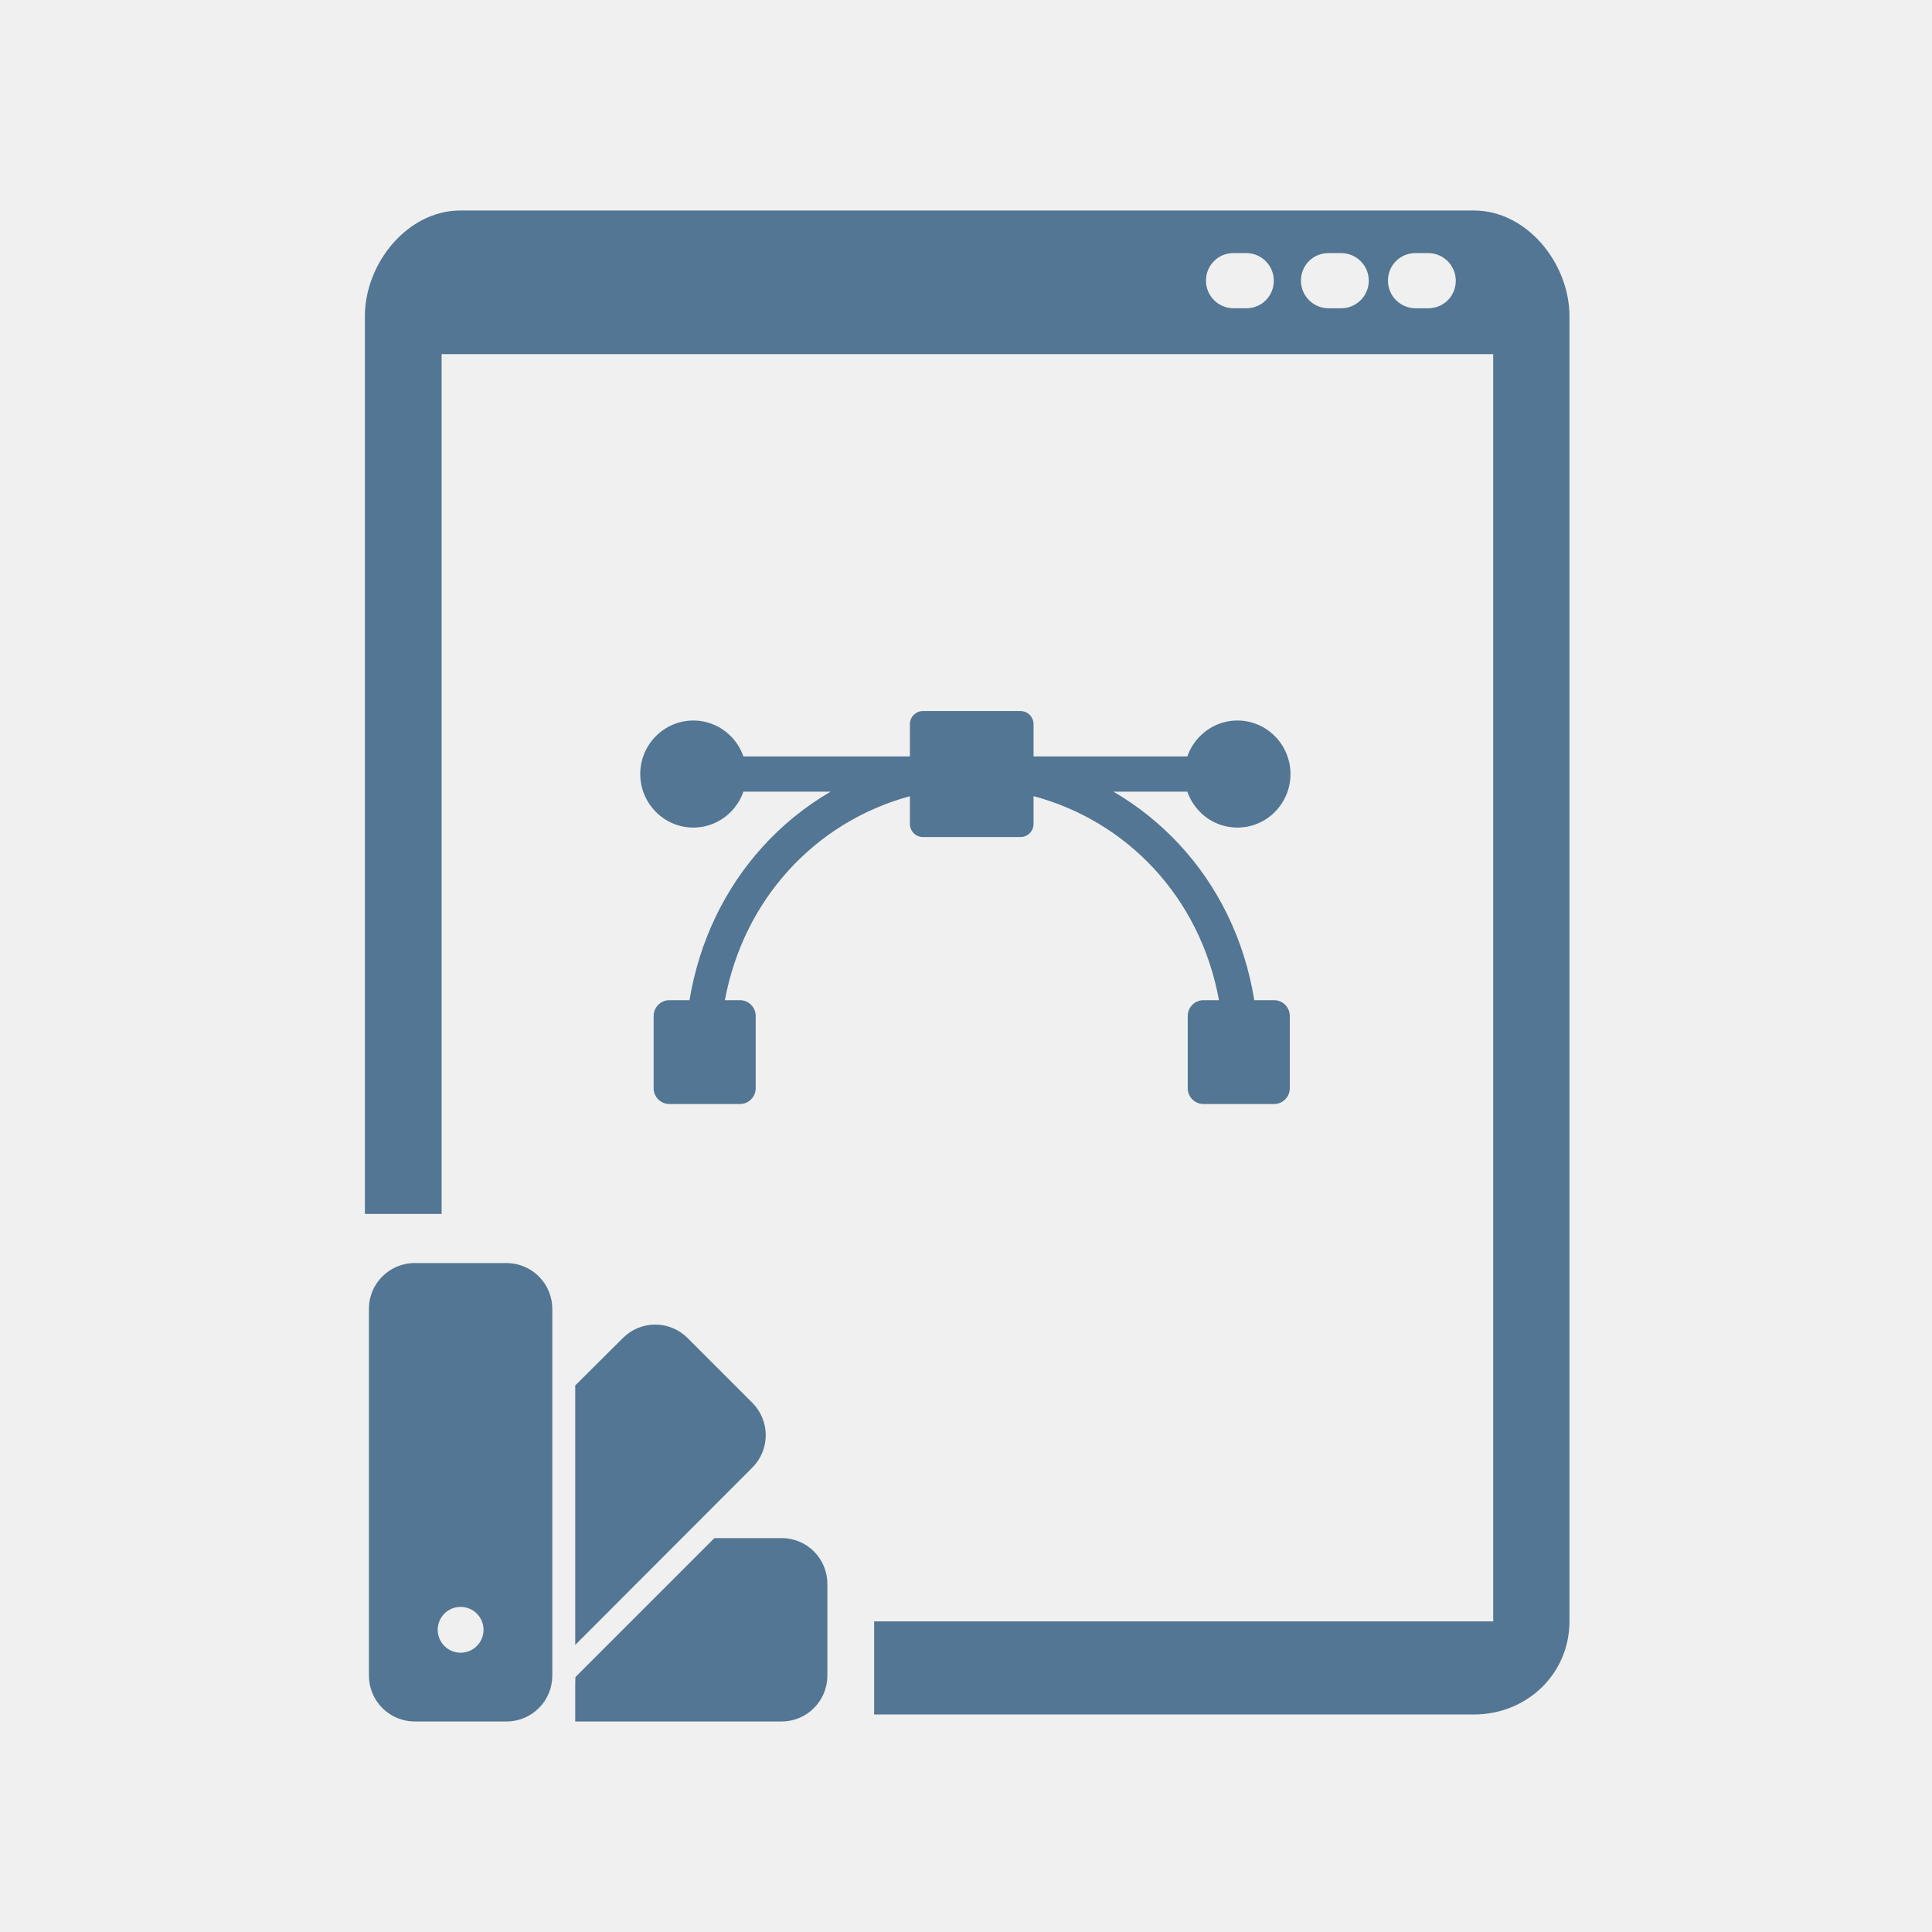
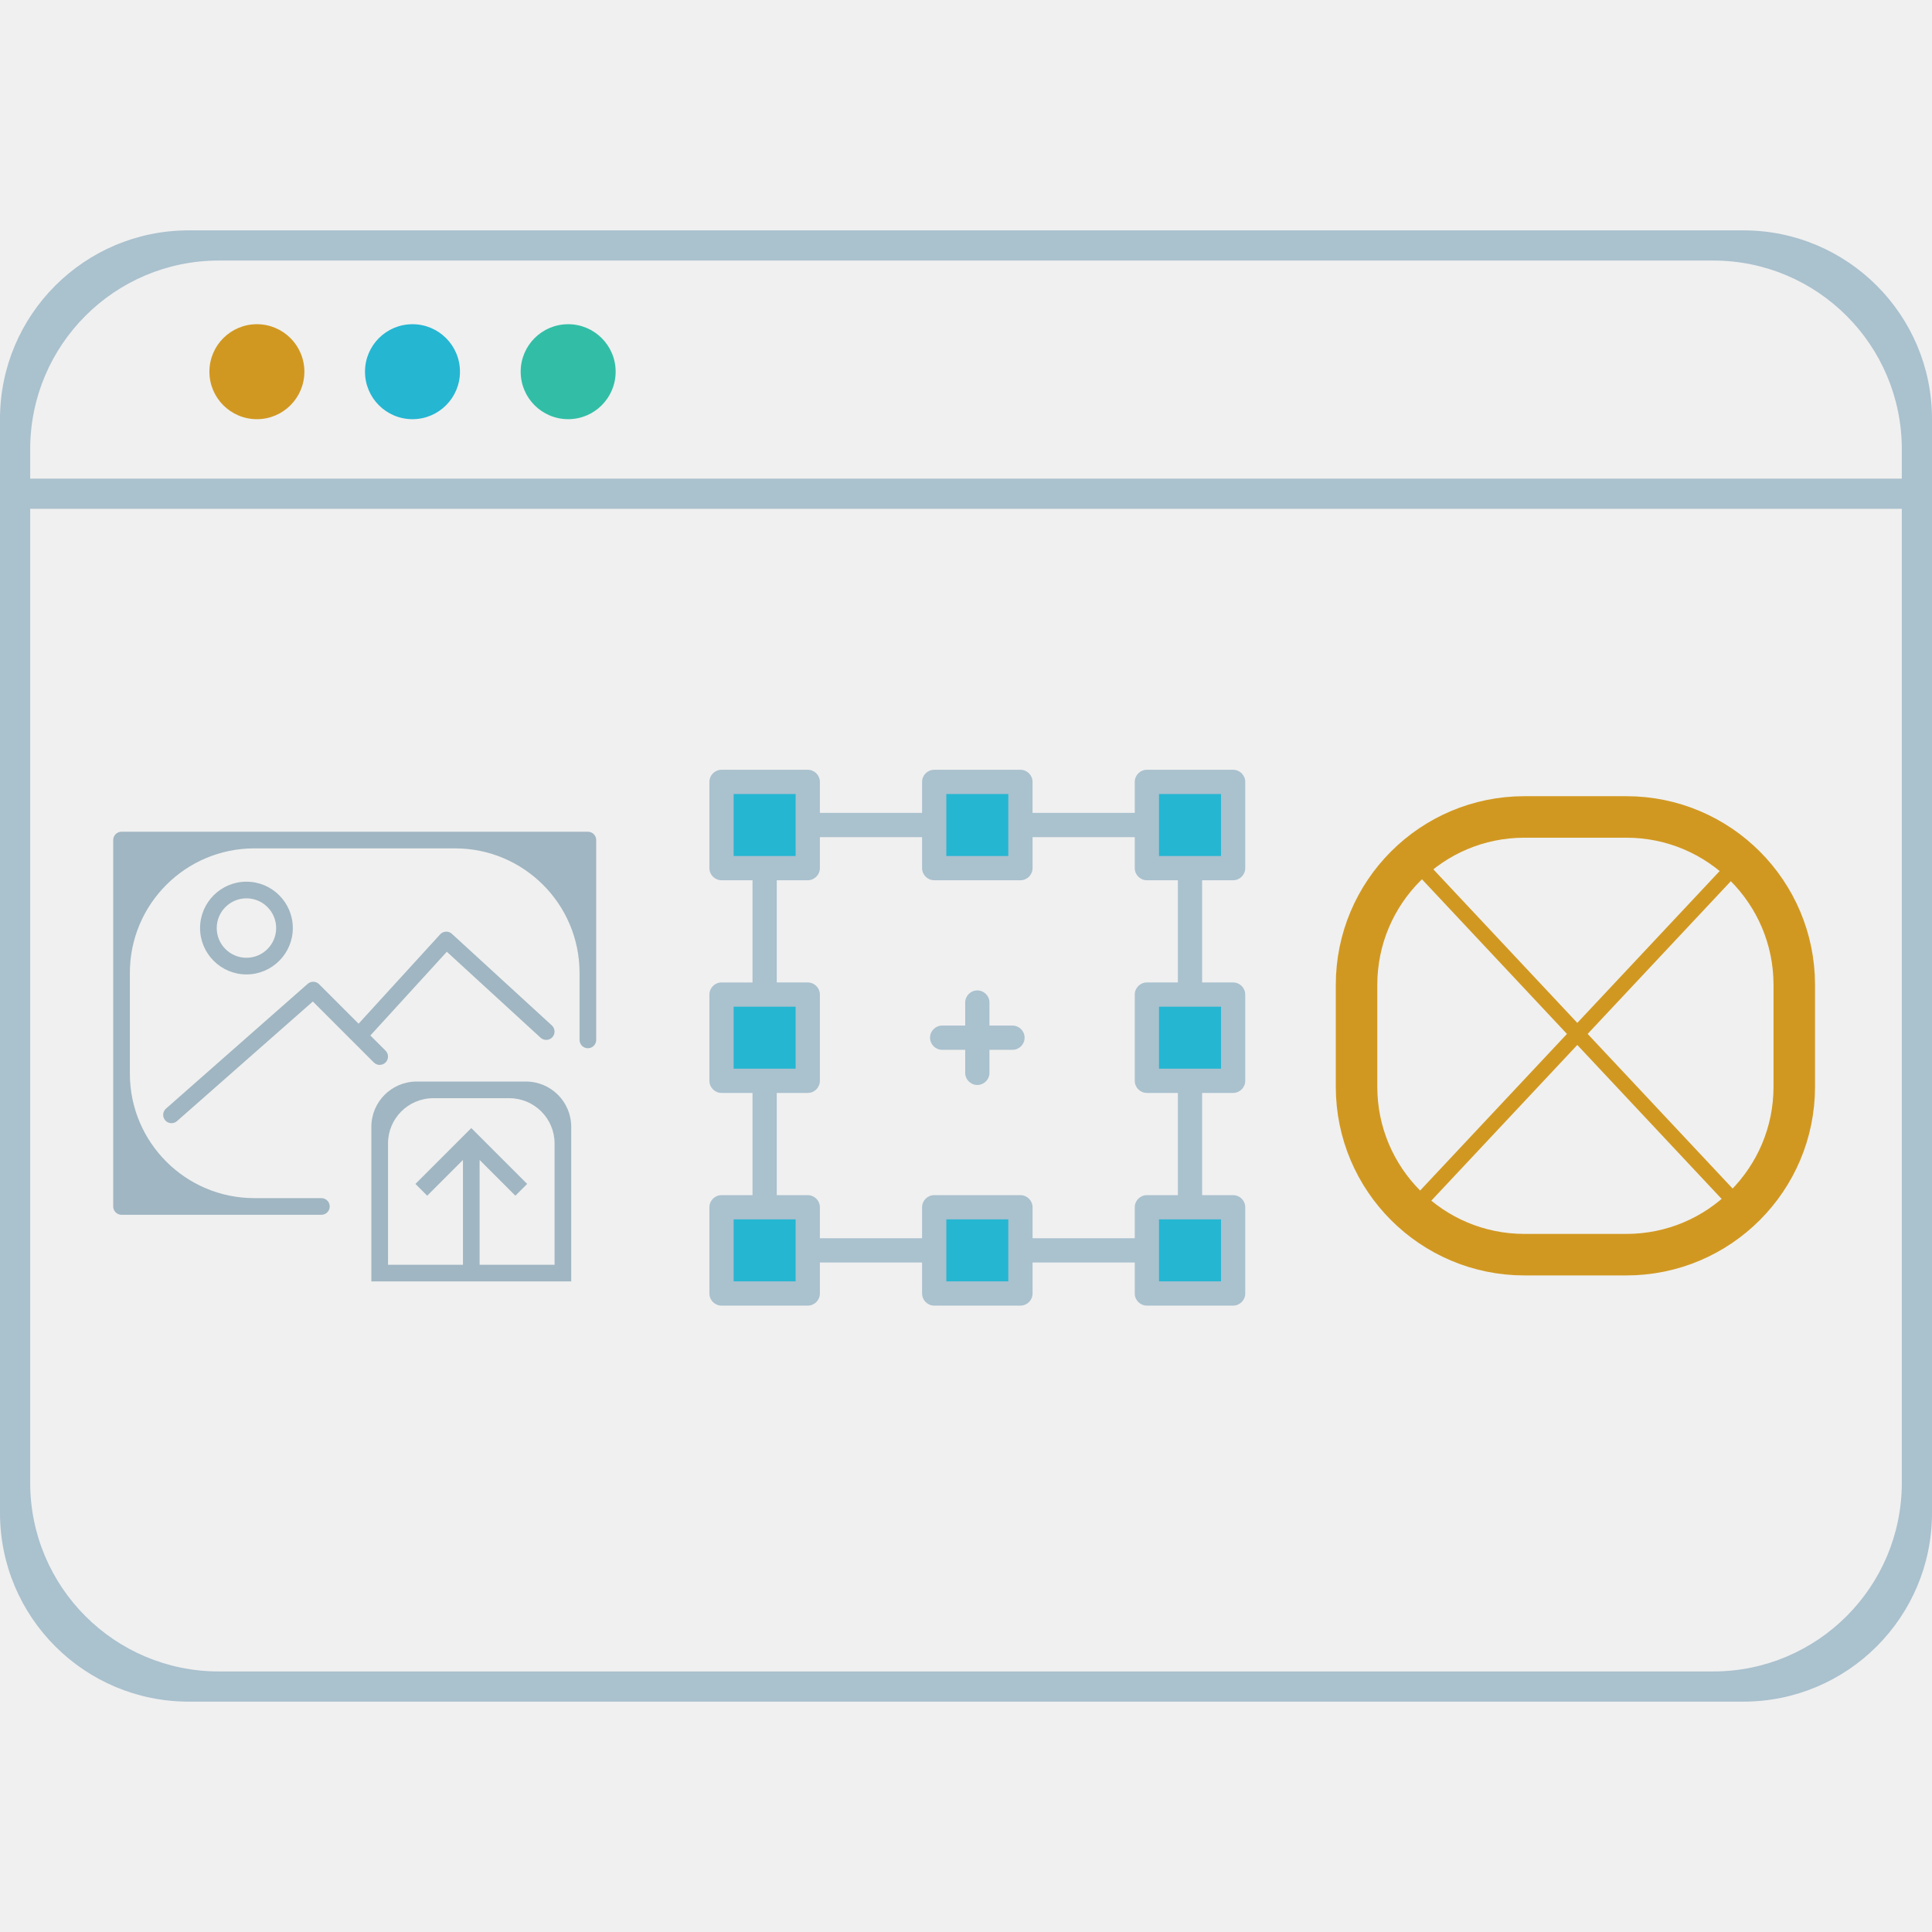
- <svg xmlns="http://www.w3.org/2000/svg" width="413" height="413" viewBox="0 0 413 413" fill="none">
-   <path d="M158.918 161.697H194.504V154.816C194.504 153.26 195.753 152 197.295 152H218.148C219.69 152 220.939 153.26 220.939 154.816V161.697H253.818C254.383 160.076 255.301 158.603 256.506 157.388L256.527 157.366C258.583 155.301 261.411 154.022 264.525 154.022C267.639 154.022 270.471 155.304 272.531 157.374L272.55 157.396C274.6 159.473 275.865 162.324 275.865 165.466C275.865 168.616 274.595 171.474 272.542 173.544L272.537 173.55L272.542 173.558C270.49 175.626 267.656 176.908 264.525 176.908C261.392 176.908 258.558 175.626 256.506 173.558L256.305 173.336C255.199 172.161 254.352 170.764 253.818 169.236H238.028C243.201 172.252 247.908 176.016 252.002 180.406C260.249 189.257 266.016 200.682 268.123 213.809H272.366C274.217 213.809 275.716 215.324 275.716 217.192V232.62C275.716 234.485 274.217 236 272.366 236H257.252C255.401 236 253.899 234.485 253.899 232.62V217.192C253.899 215.324 255.401 213.809 257.252 213.809H260.573C258.564 202.734 253.585 193.086 246.572 185.562C239.693 178.179 230.853 172.835 220.939 170.186V176.117C220.939 177.67 219.69 178.933 218.148 178.933H197.295C195.753 178.933 194.504 177.67 194.504 176.117V170.203C184.361 172.955 175.356 178.522 168.423 186.219C161.73 193.64 156.966 203.044 154.954 213.809H158.193C160.042 213.809 161.543 215.324 161.543 217.192V232.62C161.543 234.485 160.042 236 158.193 236H143.08C141.228 236 139.727 234.485 139.727 232.62V217.192C139.727 215.324 141.228 213.809 143.08 213.809H147.393C149.508 201.033 155.03 189.887 162.903 181.151C167.148 176.442 172.089 172.423 177.55 169.236H158.912C158.348 170.857 157.429 172.329 156.225 173.544L156.206 173.564C154.148 175.632 151.319 176.908 148.208 176.908C145.091 176.908 142.26 175.629 140.199 173.555L140.18 173.536C138.13 171.46 136.865 168.606 136.865 165.466C136.865 162.322 138.133 159.465 140.188 157.388L140.207 157.366C142.265 155.301 145.094 154.022 148.208 154.022C151.324 154.022 154.162 155.306 156.219 157.38L156.225 157.374C157.419 158.58 158.348 160.053 158.918 161.697Z" fill="#527693" />
-   <path d="M122.965 368V359.67L123.014 358.494L152.708 328.8H167.114C172.504 328.8 176.865 333.161 176.865 338.6V358.2C176.865 360.799 175.833 363.292 173.995 365.13C172.157 366.968 169.664 368 167.065 368H122.965ZM122.965 351.634V296.166L133.157 286.023C134.063 285.113 135.14 284.392 136.326 283.899C137.511 283.406 138.782 283.153 140.066 283.153C141.35 283.153 142.621 283.406 143.807 283.899C144.993 284.392 146.069 285.113 146.975 286.023L160.842 299.89C162.667 301.726 163.692 304.21 163.692 306.799C163.692 309.388 162.667 311.872 160.842 313.708L122.965 351.634ZM78.865 279.751C78.865 274.41 83.226 270 88.665 270H108.265C110.864 270 113.357 271.032 115.195 272.87C117.033 274.708 118.065 277.201 118.065 279.8V358.2C118.065 360.799 117.033 363.292 115.195 365.13C113.357 366.968 110.864 368 108.265 368H88.665C86.066 368 83.573 366.968 81.736 365.13C79.898 363.292 78.865 360.799 78.865 358.2V279.8V279.751ZM98.465 353.3C99.765 353.3 101.011 352.784 101.93 351.865C102.849 350.946 103.365 349.7 103.365 348.4C103.365 347.1 102.849 345.854 101.93 344.935C101.011 344.016 99.765 343.5 98.465 343.5C97.166 343.5 95.919 344.016 95 344.935C94.082 345.854 93.565 347.1 93.565 348.4C93.565 349.7 94.082 350.946 95 351.865C95.919 352.784 97.166 353.3 98.465 353.3Z" fill="#527693" />
-   <path d="M315.1 45H98.4C87.1 45 78 56.3 78 67.6V123.6C78 183.2 78 214.6 78 259.5H94.4V123.6V75.7H319.2V346.6H186.865V366.5H315.1C326.4 366.5 335.5 357.8 335.5 346.6V67.6C335.5 56.3 326.4 45 315.1 45ZM266.4 65.9H263.7C260.5 65.9 257.8 63.3 257.8 60C257.8 56.7 260.4 54.1 263.7 54.1H266.4C269.6 54.1 272.3 56.7 272.3 60C272.3 63.3 269.7 65.9 266.4 65.9ZM286.7 65.9H284C280.8 65.9 278.1 63.3 278.1 60C278.1 56.7 280.7 54.1 284 54.1H286.7C289.9 54.1 292.6 56.7 292.6 60C292.6 63.3 289.9 65.9 286.7 65.9ZM305.3 65.9H302.6C299.4 65.9 296.7 63.3 296.7 60C296.7 56.7 299.3 54.1 302.6 54.1H305.3C308.5 54.1 311.2 56.7 311.2 60C311.2 63.3 308.6 65.9 305.3 65.9Z" fill="#527693" />
+ <svg xmlns="http://www.w3.org/2000/svg" width="512" height="512" viewBox="0 0 512 512" fill="none">
+   <path d="M68.08 111.088C75.03 111.088 80.664 105.454 80.664 98.504C80.664 91.554 75.03 85.92 68.08 85.92C61.13 85.92 55.496 91.554 55.496 98.504C55.496 105.454 61.13 111.088 68.08 111.088Z" fill="#D19821" />
+   <path d="M454 69.048C481.614 69.048 504 91.434 504 119.048V392.952C504 420.566 481.614 442.952 454 442.952H58C30.386 442.952 8 420.566 8 392.952V119.048C8 91.434 30.386 69.048 58 69.048H454ZM512 111.048C512 83.434 489.614 61.048 462 61.048H50C22.386 61.048 0 83.434 0 111.048V400.952C0 428.566 22.386 450.952 50 450.952H462C489.614 450.952 512 428.566 512 400.952V111.048Z" fill="#AAC1CE" />
+   <path d="M504.84 126.84H7C4.791 126.84 3 128.631 3 130.84C3 133.049 4.791 134.84 7 134.84H504.84C507.049 134.84 508.84 133.049 508.84 130.84C508.84 128.631 507.049 126.84 504.84 126.84Z" fill="#AAC1CE" />
+   <path d="M109.312 111.088C116.262 111.088 121.896 105.454 121.896 98.504C121.896 91.554 116.262 85.92 109.312 85.92C102.362 85.92 96.728 91.554 96.728 98.504C96.728 105.454 102.362 111.088 109.312 111.088Z" fill="#25B6D2" />
+   <path d="M150.568 111.088C157.518 111.088 163.152 105.454 163.152 98.504C163.152 91.554 157.518 85.92 150.568 85.92C143.618 85.92 137.984 91.554 137.984 98.504C137.984 105.454 143.618 111.088 150.568 111.088Z" fill="#32BEA6" />
+   <rect x="359.5" y="216.5" width="116" height="116" rx="44.5" stroke="#D19821" stroke-width="11" />
+   <path d="M373 226L463 322M463 226L373 322" stroke="#D19821" stroke-width="4" />
+   <path d="M98.414 339.586H151.379V298.621C151.379 291.993 146.007 286.621 139.379 286.621H110.414C103.786 286.621 98.414 291.993 98.414 298.621V339.586ZM102.828 303.034C102.828 296.407 108.2 291.034 114.828 291.034H134.966C141.593 291.034 146.966 296.407 146.966 303.034V335.172H127.103V307.396L136.578 316.871L139.698 313.75L124.897 298.948L110.095 313.75L113.215 316.871L122.69 307.396V335.172H102.828V303.034Z" fill="#A0B6C2" />
+   <path d="M77.6 245.945C77.6 239.168 72.088 233.655 65.31 233.655C58.533 233.655 53.02 239.168 53.02 245.945C53.02 252.72 58.533 258.233 65.31 258.233C72.088 258.233 77.6 252.722 77.6 245.945ZM57.434 245.945C57.434 241.604 60.967 238.069 65.31 238.069C69.653 238.069 73.187 241.604 73.187 245.945C73.187 250.286 69.653 253.821 65.31 253.821C60.967 253.821 57.434 250.288 57.434 245.945Z" fill="#A0B6C2" />
+   <path d="M43.793 296.907C44.228 297.403 44.837 297.655 45.448 297.655C45.965 297.655 46.485 297.474 46.905 297.106L82.906 265.41L99.058 281.56C99.921 282.423 101.316 282.423 102.179 281.56C103.042 280.697 103.042 279.303 102.179 278.44L98.151 274.414L118.413 252.226L143.264 275.008C144.165 275.831 145.56 275.769 146.383 274.871C147.206 273.973 147.146 272.576 146.246 271.753L119.763 247.477C119.331 247.082 118.766 246.861 118.174 246.899C117.589 246.925 117.038 247.183 116.643 247.616L95.028 271.289L84.561 260.822C83.736 260.001 82.416 259.959 81.542 260.725L43.989 293.791C43.076 294.596 42.985 295.991 43.793 296.907Z" fill="#A0B6C2" />
+   <path d="M155.793 220.414H32.207C30.989 220.414 30 221.4 30 222.62V319.724C30 320.944 30.989 321.931 32.207 321.931H85.172C86.391 321.931 87.379 320.944 87.379 319.724C87.379 318.504 86.391 317.517 85.172 317.517H67.414C49.188 317.517 34.414 302.742 34.414 284.517V257.827C34.414 239.602 49.188 224.827 67.414 224.827H120.586C138.812 224.827 153.586 239.602 153.586 257.827V275.586C153.586 276.806 154.575 277.793 155.793 277.793C157.011 277.793 158 276.806 158 275.586V222.62C158 221.4 157.011 220.414 155.793 220.414Z" fill="#A0B6C2" />
+   <g clip-path="url(#clip0_872_93)">
+     <path d="M326.787 319.939H303.939V342.787H326.787V319.939Z" fill="#25B6D2" />
+     <path d="M326.787 263.576H303.939V286.424H326.787V263.576Z" fill="#25B6D2" />
+     <path d="M270.424 319.939H247.575V342.787H270.424V319.939Z" fill="#25B6D2" />
+     <path d="M214.061 319.939H191.213V342.787H214.061V319.939Z" fill="#25B6D2" />
+     <path d="M270.424 207.213H247.575V230.061H270.424V207.213Z" fill="#25B6D2" />
+     <path d="M326.787 207.213H303.939V230.061H326.787V207.213Z" fill="#25B6D2" />
+     <path d="M214.061 263.576H191.213V286.424H214.061V263.576Z" fill="#25B6D2" />
+     <path d="M214.061 207.213H191.213V230.061H214.061V207.213Z" fill="#25B6D2" />
+     <path d="M326.787 233.275C328.562 233.275 330 231.837 330 230.062V207.213C330 205.438 328.562 204 326.787 204H303.937C302.163 204 300.725 205.438 300.725 207.213V215.425H273.637V207.213C273.638 205.438 272.199 204 270.425 204H247.575C245.801 204 244.362 205.438 244.362 207.213V215.425H217.275V207.213C217.275 205.438 215.837 204 214.063 204H191.213C189.438 204 188 205.438 188 207.213V230.063C188 231.837 189.438 233.275 191.213 233.275H199.425V260.363H191.213C189.438 260.362 188 261.801 188 263.575V286.425C188 288.199 189.438 289.638 191.213 289.638H199.425V316.725H191.213C189.438 316.725 188 318.163 188 319.937V342.787C188 344.562 189.438 346 191.213 346H214.063C215.837 346 217.275 344.562 217.275 342.787V334.575H244.363V342.787C244.363 344.562 245.801 346 247.575 346H270.425C272.2 346 273.638 344.562 273.638 342.787V334.575H300.725V342.787C300.725 344.562 302.164 346 303.938 346H326.788C328.562 346 330.001 344.562 330.001 342.787V319.937C330.001 318.163 328.562 316.725 326.788 316.725H318.576V289.637H326.788C328.562 289.637 330.001 288.199 330.001 286.425V263.575C330.001 261.8 328.562 260.362 326.788 260.362H318.576V233.275H326.787V233.275ZM307.15 210.425H323.575V226.85H307.15V210.425ZM250.788 210.425H267.212V218.634C267.212 218.635 267.212 218.636 267.212 218.638C267.212 218.639 267.212 218.64 267.212 218.641V226.85H250.788V210.425ZM194.425 210.425H210.85V226.85H194.425V210.425ZM194.425 266.788H202.634C202.635 266.788 202.636 266.788 202.638 266.788C202.639 266.788 202.64 266.788 202.641 266.788H210.85V283.212H194.425V266.788ZM210.85 339.575H194.425V323.15H210.85V339.575ZM267.212 339.575H250.788V323.15H267.212L267.212 339.575ZM323.575 339.575H307.15V323.15H323.575V339.575ZM323.575 283.212H315.366C315.365 283.212 315.364 283.212 315.362 283.212C315.361 283.212 315.36 283.212 315.359 283.212H307.15V266.788H323.575V283.212H323.575ZM312.15 260.362H303.938C302.163 260.362 300.725 261.801 300.725 263.575V286.425C300.725 288.199 302.163 289.638 303.938 289.638H312.15V316.725H303.938C302.163 316.725 300.725 318.163 300.725 319.938V328.15H273.638V319.938C273.638 318.163 272.199 316.725 270.425 316.725H247.575C245.801 316.725 244.362 318.163 244.362 319.938V328.15H217.275V319.938C217.275 318.163 215.837 316.725 214.062 316.725H205.85V289.638H214.062C215.837 289.638 217.275 288.199 217.275 286.425V263.575C217.275 261.801 215.837 260.362 214.062 260.362H205.85V233.275H214.062C215.837 233.275 217.275 231.837 217.275 230.062V221.85H244.362V230.062C244.362 231.837 245.801 233.275 247.575 233.275H270.425C272.199 233.275 273.638 231.837 273.638 230.062V221.85H300.725V230.062C300.725 231.837 302.163 233.275 303.938 233.275H312.15V260.362Z" fill="#AAC1CE" />
+     <path d="M268.317 271.787H262.213V265.683C262.213 263.909 260.774 262.47 259 262.47C257.226 262.47 255.787 263.909 255.787 265.683V271.787H249.683C247.909 271.787 246.47 273.225 246.47 275C246.47 276.774 247.909 278.213 249.683 278.213H255.787V284.317C255.787 286.091 257.226 287.529 259 287.529C260.774 287.529 262.213 286.091 262.213 284.317V278.213H268.317C270.091 278.213 271.53 276.774 271.53 275C271.529 273.225 270.091 271.787 268.317 271.787Z" fill="#AAC1CE" />
+   </g>
+   <defs>
+     <clipPath id="clip0_872_93">
+       <rect width="142" height="142" fill="white" transform="translate(188 204)" />
+     </clipPath>
+   </defs>
</svg>
